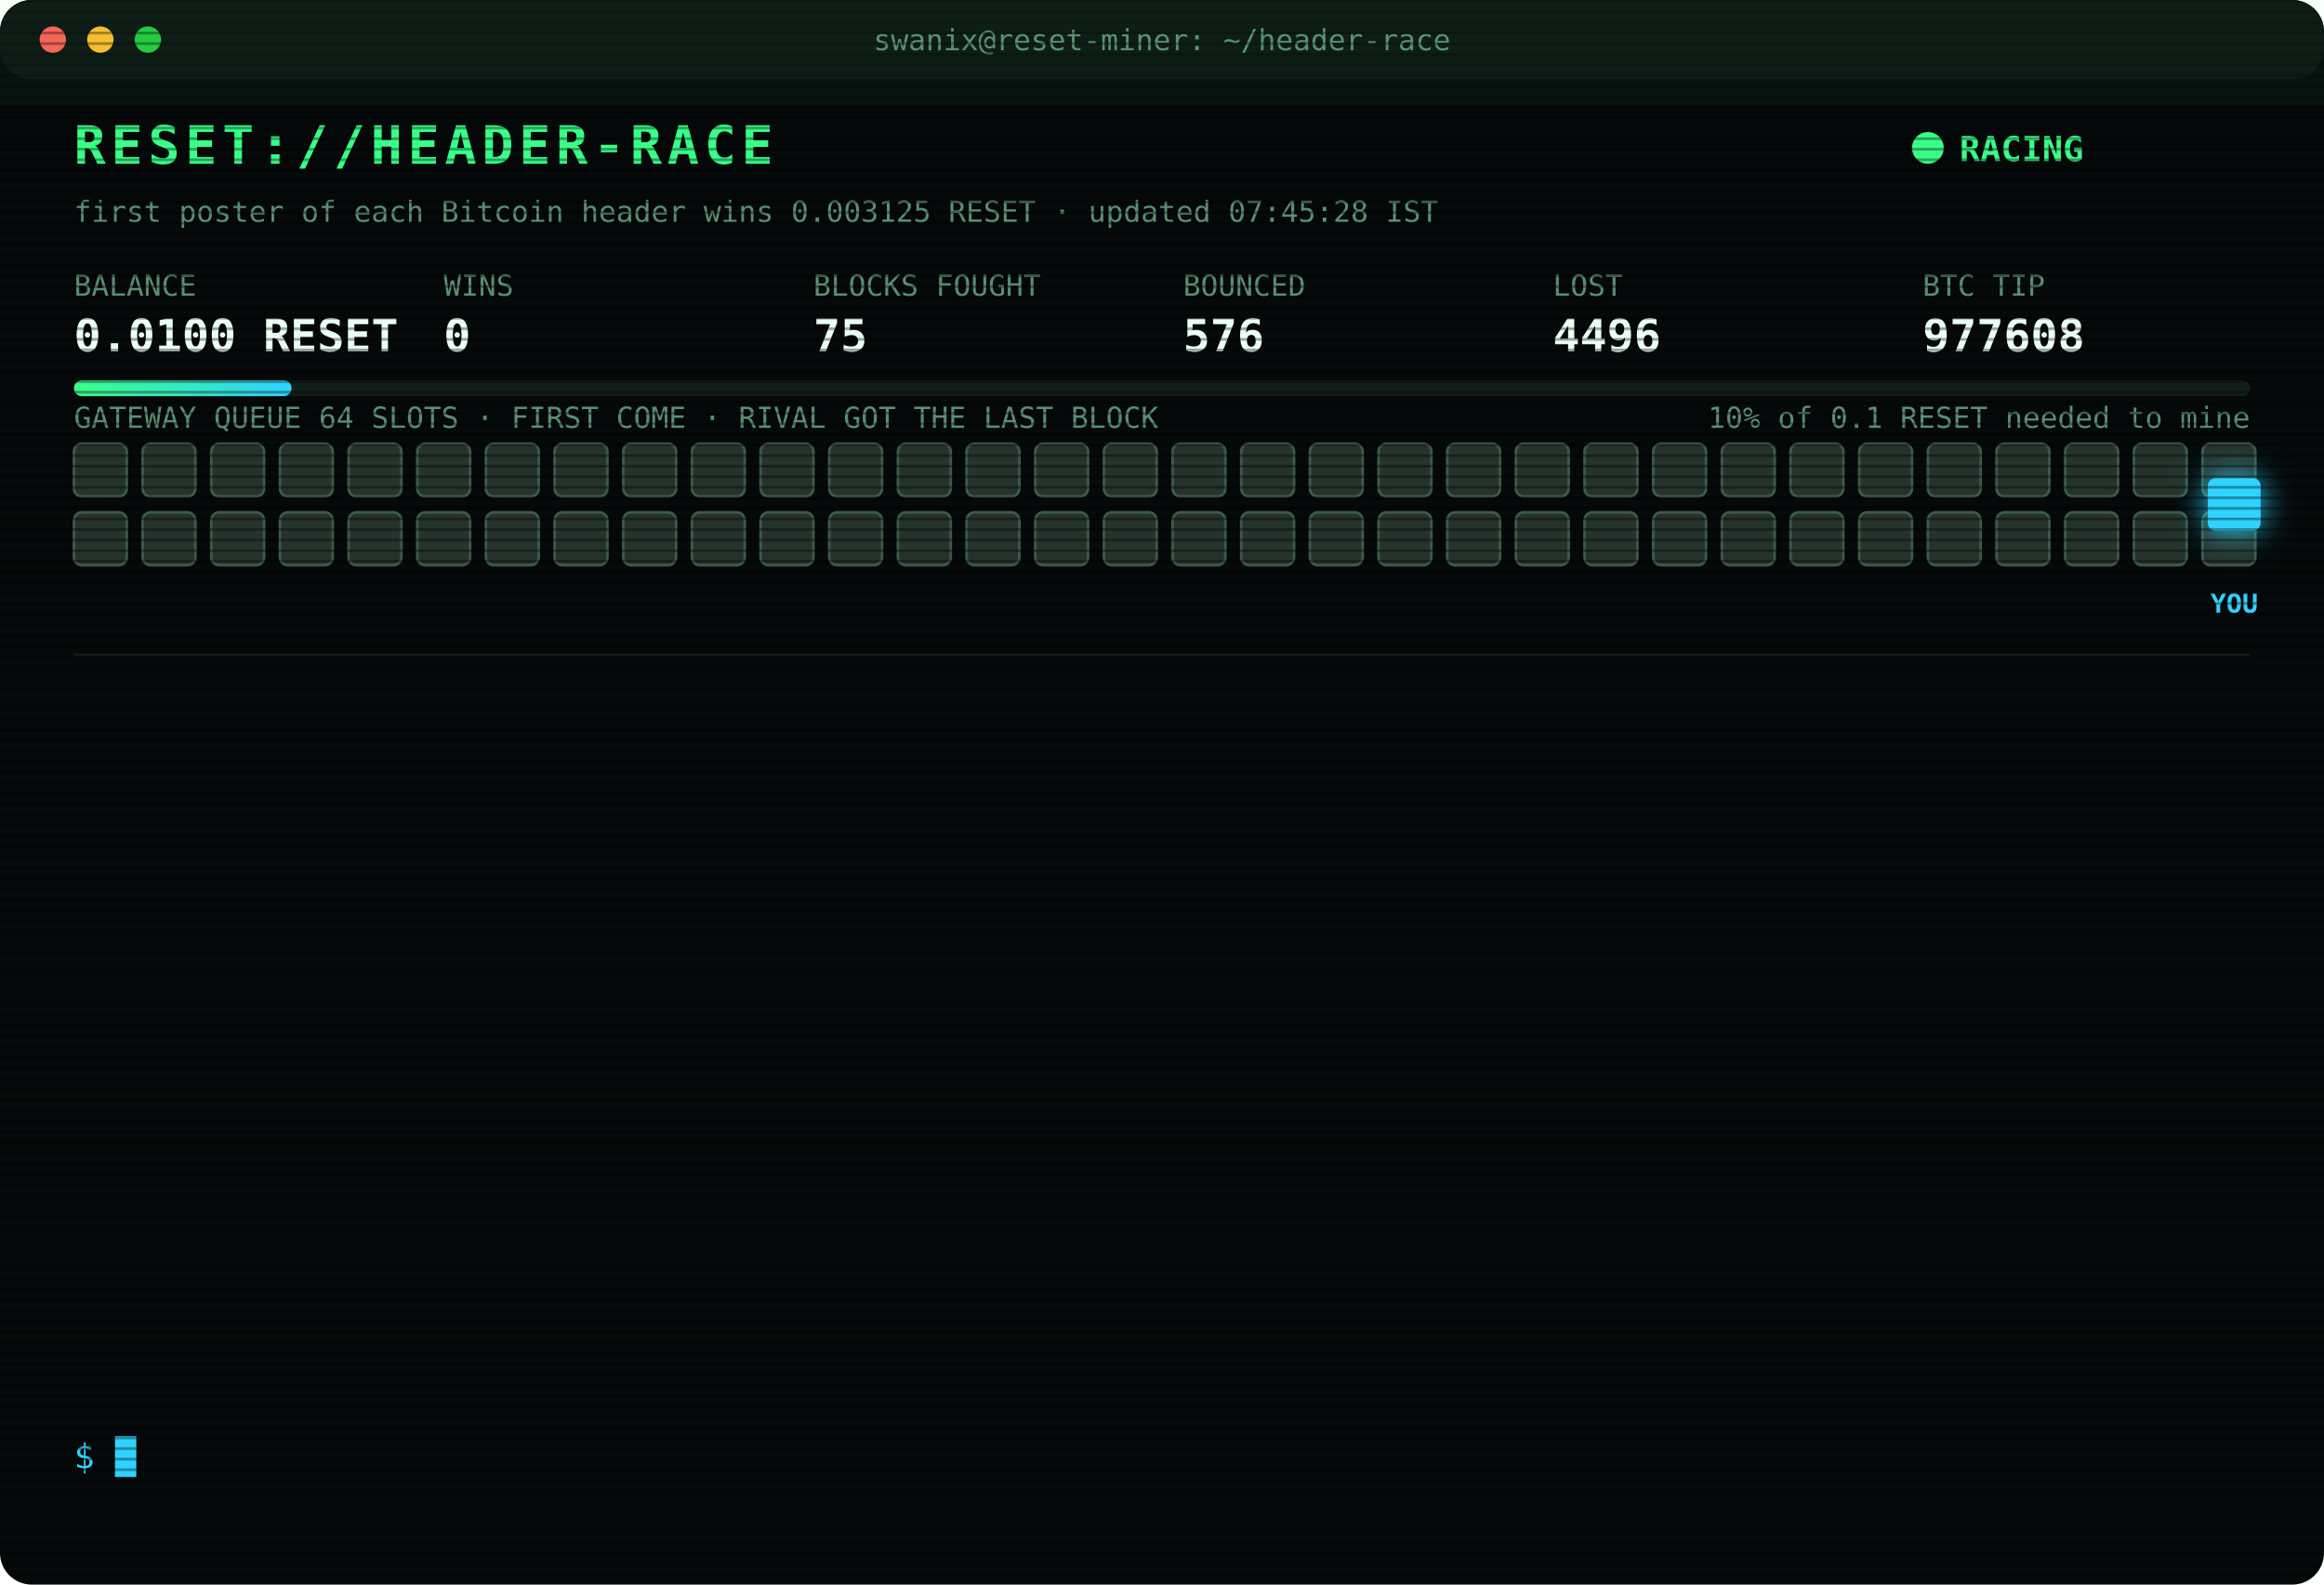
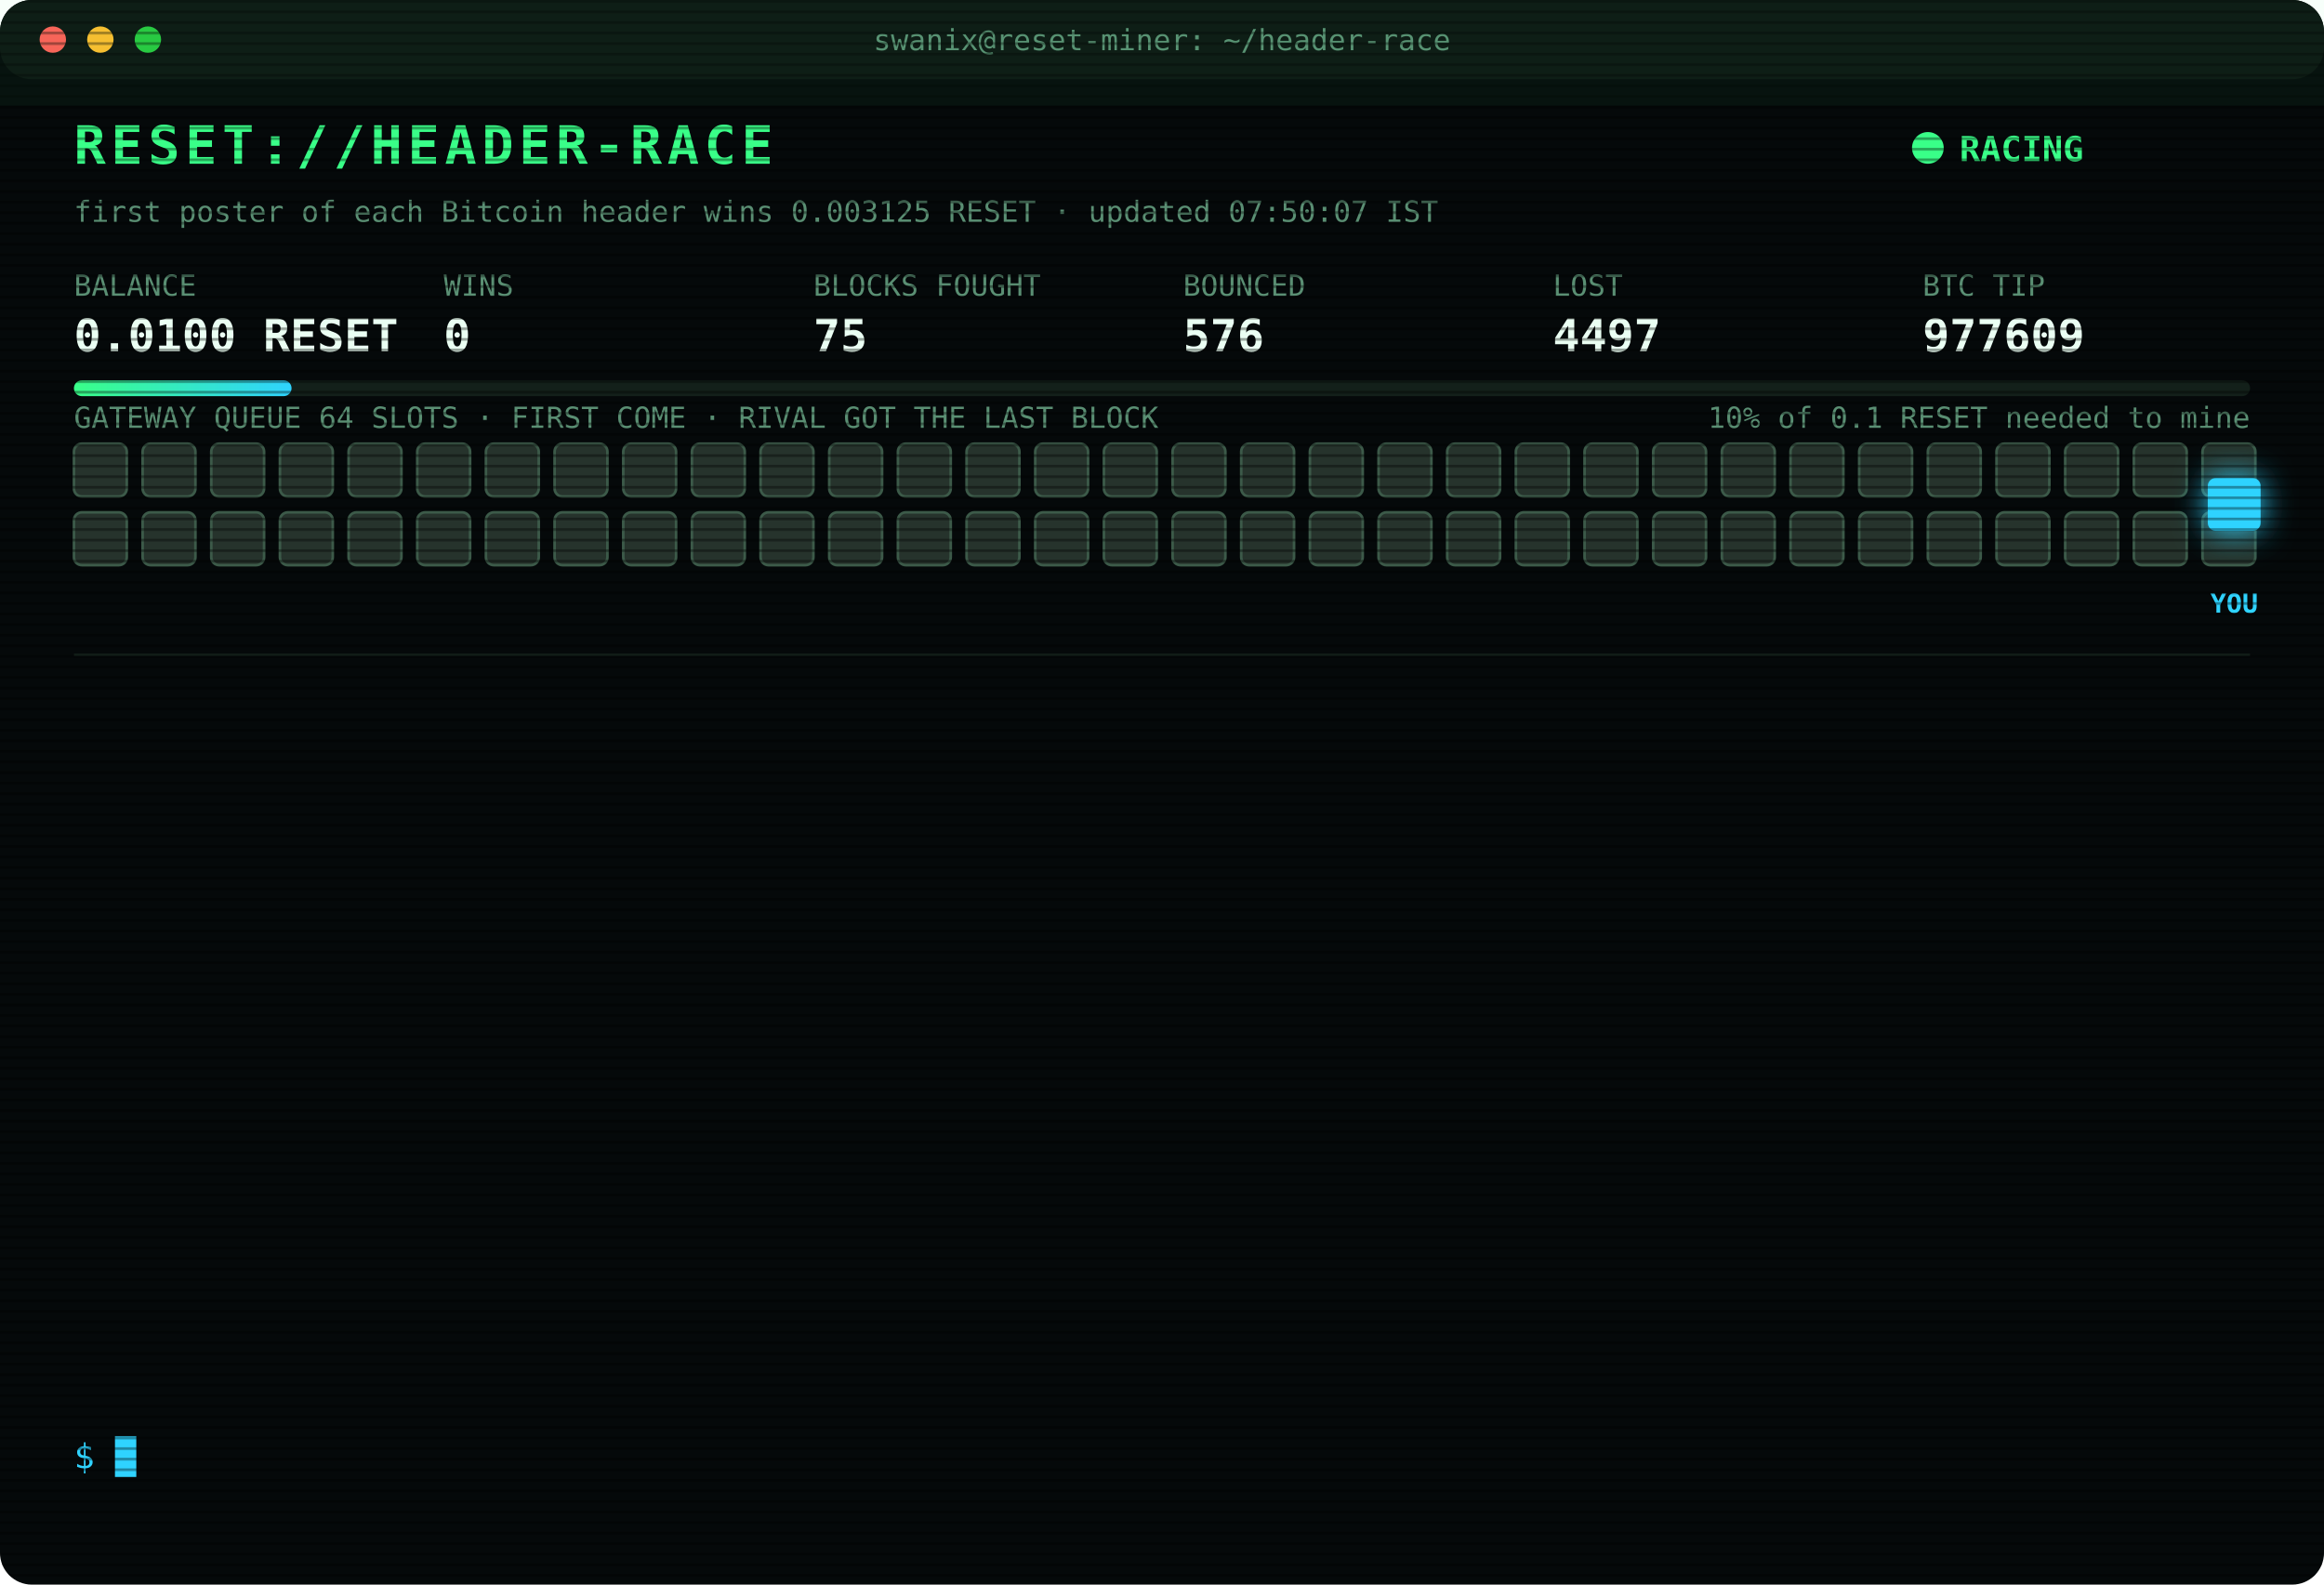
<svg xmlns="http://www.w3.org/2000/svg" width="880" height="600" viewBox="0 0 880 600" font-family="ui-monospace,SFMono-Regular,Menlo,Consolas,monospace">
  <style>
text{font-size:13px;fill:#7CFFB2}
.title{font-size:20px;font-weight:700;fill:#39FF88;letter-spacing:2px;animation:glitch 3s infinite steps(1)}
.sub{fill:#2fd3ff}.k{fill:#5a8f73;font-size:11px}.v{font-size:17px;font-weight:700;fill:#eafff3}
.ts{fill:#3f6b56}.boot{fill:#2fd3ff}.dim{fill:#5a8f73}.bad{fill:#ff4d6d}.warn{fill:#ffd23f}.mag{fill:#ff5cf0}.win{fill:#39FF88;font-weight:700}
.tag{font-size:10px;fill:#2fd3ff;font-weight:700}
.rival{fill:#26332c;stroke:#3c5a49;animation:jam 1.2s infinite alternate}
.idle{fill:#141c18;stroke:#22302a;animation:breathe 4s infinite}
.me{fill:#2fd3ff;filter:drop-shadow(0 0 6px #2fd3ff)}
.hover{animation:nudge 1.1s infinite ease-in-out}.bounce{animation:kick 1.4s infinite}
.ln{opacity:0;animation:in .4s forwards}
.cur{animation:blink 1s infinite steps(1)}
.scan{animation:scan 6s infinite linear}
.led{animation:blink 1.4s infinite}
@keyframes in{from{opacity:0;transform:translateX(-6px)}to{opacity:1;transform:none}}
@keyframes blink{50%{opacity:0}}
@keyframes jam{to{fill:#33463b}}
@keyframes breathe{50%{opacity:.4}}
@keyframes nudge{50%{transform:translateX(-10px)}}
@keyframes kick{0%,100%{transform:none}30%{transform:translateX(-14px)}55%{transform:translateX(10px) translateY(-6px)}}
@keyframes glitch{0%,92%{transform:none}93%{transform:translateX(2px);fill:#ff4d6d}95%{transform:translateX(-2px);fill:#2fd3ff}97%{transform:none}}
@keyframes scan{from{transform:translateY(-40px)}to{transform:translateY(600px)}}
</style>
  <defs>
    <pattern id="sl" width="4" height="4" patternUnits="userSpaceOnUse">
      <rect width="4" height="1" fill="#000" opacity=".35" />
    </pattern>
    <linearGradient id="bar">
      <stop offset="0" stop-color="#39FF88" />
      <stop offset="1" stop-color="#2fd3ff" />
    </linearGradient>
  </defs>
  <rect width="880" height="600" rx="12" fill="#05090a" />
  <rect width="880" height="30" rx="12" fill="#0d1512" />
  <circle cx="20" cy="15" r="5" fill="#ff5f57" />
  <circle cx="38" cy="15" r="5" fill="#febc2e" />
  <circle cx="56" cy="15" r="5" fill="#28c840" />
  <text x="440" y="19" text-anchor="middle" class="k">swanix@reset-miner: ~/header-race</text>
  <text x="28" y="62" class="title">RESET://HEADER-RACE</text>
  <circle class="led" cx="730" cy="56" r="6" fill="#39FF88" />
  <text x="742" y="61" class="win">RACING</text>
-   <text x="28" y="84" class="k">first poster of each Bitcoin header wins 0.003125 RESET · updated 07:45:28 IST</text>
+   <text x="28" y="84" class="k">first poster of each Bitcoin header wins 0.003125 RESET · updated 07:50:07 IST</text>
  <text x="28" y="112" class="k">BALANCE</text>
  <text x="28" y="133" class="v">0.0100 RESET</text>
  <text x="168" y="112" class="k">WINS</text>
  <text x="168" y="133" class="v">0</text>
  <text x="308" y="112" class="k">BLOCKS FOUGHT</text>
  <text x="308" y="133" class="v">75</text>
  <text x="448" y="112" class="k">BOUNCED</text>
  <text x="448" y="133" class="v">576</text>
  <text x="588" y="112" class="k">LOST</text>
-   <text x="588" y="133" class="v">4496</text>
+   <text x="588" y="133" class="v">4497</text>
  <text x="728" y="112" class="k">BTC TIP</text>
-   <text x="728" y="133" class="v">977608</text>
+   <text x="728" y="133" class="v">977609</text>
  <rect x="28" y="144" width="824" height="6" rx="3" fill="#13201a" />
  <rect x="28" y="144" width="82.4" height="6" rx="3" fill="url(#bar)" />
  <text x="852" y="162" text-anchor="end" class="k">10% of 0.1 RESET needed to mine</text>
  <text x="28" y="162" class="k">GATEWAY QUEUE 64 SLOTS · FIRST COME · RIVAL GOT THE LAST BLOCK</text>
  <rect class="rival" x="28" y="168" width="20" height="20" rx="3" style="animation-delay:0.00s" />
  <rect class="rival" x="54" y="168" width="20" height="20" rx="3" style="animation-delay:0.05s" />
  <rect class="rival" x="80" y="168" width="20" height="20" rx="3" style="animation-delay:0.10s" />
  <rect class="rival" x="106" y="168" width="20" height="20" rx="3" style="animation-delay:0.15s" />
  <rect class="rival" x="132" y="168" width="20" height="20" rx="3" style="animation-delay:0.20s" />
  <rect class="rival" x="158" y="168" width="20" height="20" rx="3" style="animation-delay:0.25s" />
  <rect class="rival" x="184" y="168" width="20" height="20" rx="3" style="animation-delay:0.30s" />
  <rect class="rival" x="210" y="168" width="20" height="20" rx="3" style="animation-delay:0.35s" />
  <rect class="rival" x="236" y="168" width="20" height="20" rx="3" style="animation-delay:0.40s" />
  <rect class="rival" x="262" y="168" width="20" height="20" rx="3" style="animation-delay:0.45s" />
  <rect class="rival" x="288" y="168" width="20" height="20" rx="3" style="animation-delay:0.50s" />
  <rect class="rival" x="314" y="168" width="20" height="20" rx="3" style="animation-delay:0.55s" />
  <rect class="rival" x="340" y="168" width="20" height="20" rx="3" style="animation-delay:0.60s" />
  <rect class="rival" x="366" y="168" width="20" height="20" rx="3" style="animation-delay:0.65s" />
  <rect class="rival" x="392" y="168" width="20" height="20" rx="3" style="animation-delay:0.70s" />
  <rect class="rival" x="418" y="168" width="20" height="20" rx="3" style="animation-delay:0.75s" />
  <rect class="rival" x="444" y="168" width="20" height="20" rx="3" style="animation-delay:0.80s" />
  <rect class="rival" x="470" y="168" width="20" height="20" rx="3" style="animation-delay:0.85s" />
  <rect class="rival" x="496" y="168" width="20" height="20" rx="3" style="animation-delay:0.90s" />
  <rect class="rival" x="522" y="168" width="20" height="20" rx="3" style="animation-delay:0.95s" />
  <rect class="rival" x="548" y="168" width="20" height="20" rx="3" style="animation-delay:1.00s" />
  <rect class="rival" x="574" y="168" width="20" height="20" rx="3" style="animation-delay:1.05s" />
  <rect class="rival" x="600" y="168" width="20" height="20" rx="3" style="animation-delay:1.10s" />
  <rect class="rival" x="626" y="168" width="20" height="20" rx="3" style="animation-delay:1.15s" />
  <rect class="rival" x="652" y="168" width="20" height="20" rx="3" style="animation-delay:1.20s" />
  <rect class="rival" x="678" y="168" width="20" height="20" rx="3" style="animation-delay:1.25s" />
  <rect class="rival" x="704" y="168" width="20" height="20" rx="3" style="animation-delay:1.30s" />
  <rect class="rival" x="730" y="168" width="20" height="20" rx="3" style="animation-delay:1.35s" />
  <rect class="rival" x="756" y="168" width="20" height="20" rx="3" style="animation-delay:1.40s" />
  <rect class="rival" x="782" y="168" width="20" height="20" rx="3" style="animation-delay:1.45s" />
  <rect class="rival" x="808" y="168" width="20" height="20" rx="3" style="animation-delay:1.50s" />
  <rect class="rival" x="834" y="168" width="20" height="20" rx="3" style="animation-delay:1.55s" />
  <rect class="rival" x="28" y="194" width="20" height="20" rx="3" style="animation-delay:1.60s" />
  <rect class="rival" x="54" y="194" width="20" height="20" rx="3" style="animation-delay:1.65s" />
  <rect class="rival" x="80" y="194" width="20" height="20" rx="3" style="animation-delay:1.70s" />
  <rect class="rival" x="106" y="194" width="20" height="20" rx="3" style="animation-delay:1.75s" />
  <rect class="rival" x="132" y="194" width="20" height="20" rx="3" style="animation-delay:1.80s" />
  <rect class="rival" x="158" y="194" width="20" height="20" rx="3" style="animation-delay:1.85s" />
  <rect class="rival" x="184" y="194" width="20" height="20" rx="3" style="animation-delay:1.90s" />
  <rect class="rival" x="210" y="194" width="20" height="20" rx="3" style="animation-delay:1.95s" />
  <rect class="rival" x="236" y="194" width="20" height="20" rx="3" style="animation-delay:2.00s" />
  <rect class="rival" x="262" y="194" width="20" height="20" rx="3" style="animation-delay:2.05s" />
  <rect class="rival" x="288" y="194" width="20" height="20" rx="3" style="animation-delay:2.10s" />
  <rect class="rival" x="314" y="194" width="20" height="20" rx="3" style="animation-delay:2.15s" />
  <rect class="rival" x="340" y="194" width="20" height="20" rx="3" style="animation-delay:2.20s" />
  <rect class="rival" x="366" y="194" width="20" height="20" rx="3" style="animation-delay:2.25s" />
  <rect class="rival" x="392" y="194" width="20" height="20" rx="3" style="animation-delay:2.30s" />
  <rect class="rival" x="418" y="194" width="20" height="20" rx="3" style="animation-delay:2.35s" />
  <rect class="rival" x="444" y="194" width="20" height="20" rx="3" style="animation-delay:2.40s" />
  <rect class="rival" x="470" y="194" width="20" height="20" rx="3" style="animation-delay:2.45s" />
  <rect class="rival" x="496" y="194" width="20" height="20" rx="3" style="animation-delay:2.50s" />
  <rect class="rival" x="522" y="194" width="20" height="20" rx="3" style="animation-delay:2.55s" />
  <rect class="rival" x="548" y="194" width="20" height="20" rx="3" style="animation-delay:2.60s" />
  <rect class="rival" x="574" y="194" width="20" height="20" rx="3" style="animation-delay:2.65s" />
  <rect class="rival" x="600" y="194" width="20" height="20" rx="3" style="animation-delay:2.70s" />
  <rect class="rival" x="626" y="194" width="20" height="20" rx="3" style="animation-delay:2.75s" />
  <rect class="rival" x="652" y="194" width="20" height="20" rx="3" style="animation-delay:2.80s" />
  <rect class="rival" x="678" y="194" width="20" height="20" rx="3" style="animation-delay:2.85s" />
  <rect class="rival" x="704" y="194" width="20" height="20" rx="3" style="animation-delay:2.90s" />
  <rect class="rival" x="730" y="194" width="20" height="20" rx="3" style="animation-delay:2.95s" />
  <rect class="rival" x="756" y="194" width="20" height="20" rx="3" style="animation-delay:3.00s" />
  <rect class="rival" x="782" y="194" width="20" height="20" rx="3" style="animation-delay:3.05s" />
  <rect class="rival" x="808" y="194" width="20" height="20" rx="3" style="animation-delay:3.10s" />
  <rect class="rival" x="834" y="194" width="20" height="20" rx="3" style="animation-delay:3.15s" />
  <g class="hover">
    <rect class="me" x="836" y="181" width="20" height="20" rx="3" />
    <text class="tag" x="846" y="232" text-anchor="middle">YOU</text>
  </g>
  <line x1="28" x2="852" y1="248" y2="248" stroke="#13201a" />
  <g class="ln" style="animation-delay:0.40s">
-     <text x="28" y="270" class="ts">05:42:44</text>
-     <text x="104" y="270" class="bad">[LOST] #977598 taken by a rival miner</text>
+     <text x="28" y="270" class="ts">05:51:04</text>
+     <text x="104" y="270" class="bad">[LOST] #977599 taken by a rival miner</text>
  </g>
  <g class="ln" style="animation-delay:0.65s">
-     <text x="28" y="292" class="ts">05:51:04</text>
-     <text x="104" y="292" class="bad">[LOST] #977599 taken by a rival miner</text>
+     <text x="28" y="292" class="ts">05:52:26</text>
+     <text x="104" y="292" class="bad">[LOST] #977600 taken by a rival miner</text>
  </g>
  <g class="ln" style="animation-delay:0.90s">
-     <text x="28" y="314" class="ts">05:52:26</text>
-     <text x="104" y="314" class="bad">[LOST] #977600 taken by a rival miner</text>
+     <text x="28" y="314" class="ts">06:02:10</text>
+     <text x="104" y="314" class="bad">[LOST] #977601 taken by a rival miner</text>
  </g>
  <g class="ln" style="animation-delay:1.15s">
-     <text x="28" y="336" class="ts">06:02:10</text>
-     <text x="104" y="336" class="bad">[LOST] #977601 taken by a rival miner</text>
+     <text x="28" y="336" class="ts">06:11:42</text>
+     <text x="104" y="336" class="bad">[LOST] #977602 taken by a rival miner</text>
  </g>
  <g class="ln" style="animation-delay:1.40s">
-     <text x="28" y="358" class="ts">06:11:42</text>
-     <text x="104" y="358" class="bad">[LOST] #977602 taken by a rival miner</text>
+     <text x="28" y="358" class="ts">06:40:48</text>
+     <text x="104" y="358" class="dim">[STINT END] calls 816 · wins 0</text>
  </g>
  <g class="ln" style="animation-delay:1.65s">
-     <text x="28" y="380" class="ts">06:40:48</text>
-     <text x="104" y="380" class="dim">[STINT END] calls 816 · wins 0</text>
+     <text x="28" y="380" class="ts">06:45:27</text>
+     <text x="104" y="380" class="boot">[BOOT] racer v3 online · 3 feeds · stint 340m</text>
  </g>
  <g class="ln" style="animation-delay:1.90s">
-     <text x="28" y="402" class="ts">06:45:27</text>
-     <text x="104" y="402" class="boot">[BOOT] racer v3 online · 3 feeds · stint 340m</text>
+     <text x="28" y="402" class="ts">06:47:38</text>
+     <text x="104" y="402" class="bad">[LOST] #977603 taken by a rival miner</text>
  </g>
  <g class="ln" style="animation-delay:2.15s">
-     <text x="28" y="424" class="ts">06:47:38</text>
-     <text x="104" y="424" class="bad">[LOST] #977603 taken by a rival miner</text>
+     <text x="28" y="424" class="ts">06:52:46</text>
+     <text x="104" y="424" class="bad">[LOST] #977604 taken by a rival miner</text>
  </g>
  <g class="ln" style="animation-delay:2.40s">
-     <text x="28" y="446" class="ts">06:52:46</text>
-     <text x="104" y="446" class="bad">[LOST] #977604 taken by a rival miner</text>
+     <text x="28" y="446" class="ts">07:04:28</text>
+     <text x="104" y="446" class="bad">[LOST] #977605 taken by a rival miner</text>
  </g>
  <g class="ln" style="animation-delay:2.65s">
-     <text x="28" y="468" class="ts">07:04:28</text>
-     <text x="104" y="468" class="bad">[LOST] #977605 taken by a rival miner</text>
+     <text x="28" y="468" class="ts">07:09:02</text>
+     <text x="104" y="468" class="bad">[LOST] #977606 taken by a rival miner</text>
  </g>
  <g class="ln" style="animation-delay:2.90s">
-     <text x="28" y="490" class="ts">07:09:02</text>
-     <text x="104" y="490" class="bad">[LOST] #977606 taken by a rival miner</text>
+     <text x="28" y="490" class="ts">07:12:46</text>
+     <text x="104" y="490" class="bad">[LOST] #977607 taken by a rival miner</text>
  </g>
  <g class="ln" style="animation-delay:3.15s">
-     <text x="28" y="512" class="ts">07:12:46</text>
-     <text x="104" y="512" class="bad">[LOST] #977607 taken by a rival miner</text>
+     <text x="28" y="512" class="ts">07:33:58</text>
+     <text x="104" y="512" class="bad">[LOST] #977608 taken by a rival miner</text>
  </g>
  <g class="ln" style="animation-delay:3.40s">
-     <text x="28" y="534" class="ts">07:33:58</text>
-     <text x="104" y="534" class="bad">[LOST] #977608 taken by a rival miner</text>
+     <text x="28" y="534" class="ts">07:50:07</text>
+     <text x="104" y="534" class="bad">[LOST] #977609 taken by a rival miner</text>
  </g>
  <text x="28" y="556" class="sub">$ <tspan class="cur">█</tspan>
  </text>
  <rect width="880" height="600" rx="12" fill="url(#sl)" pointer-events="none" />
  <rect class="scan" width="880" height="40" fill="#39FF88" opacity=".04" />
</svg>
